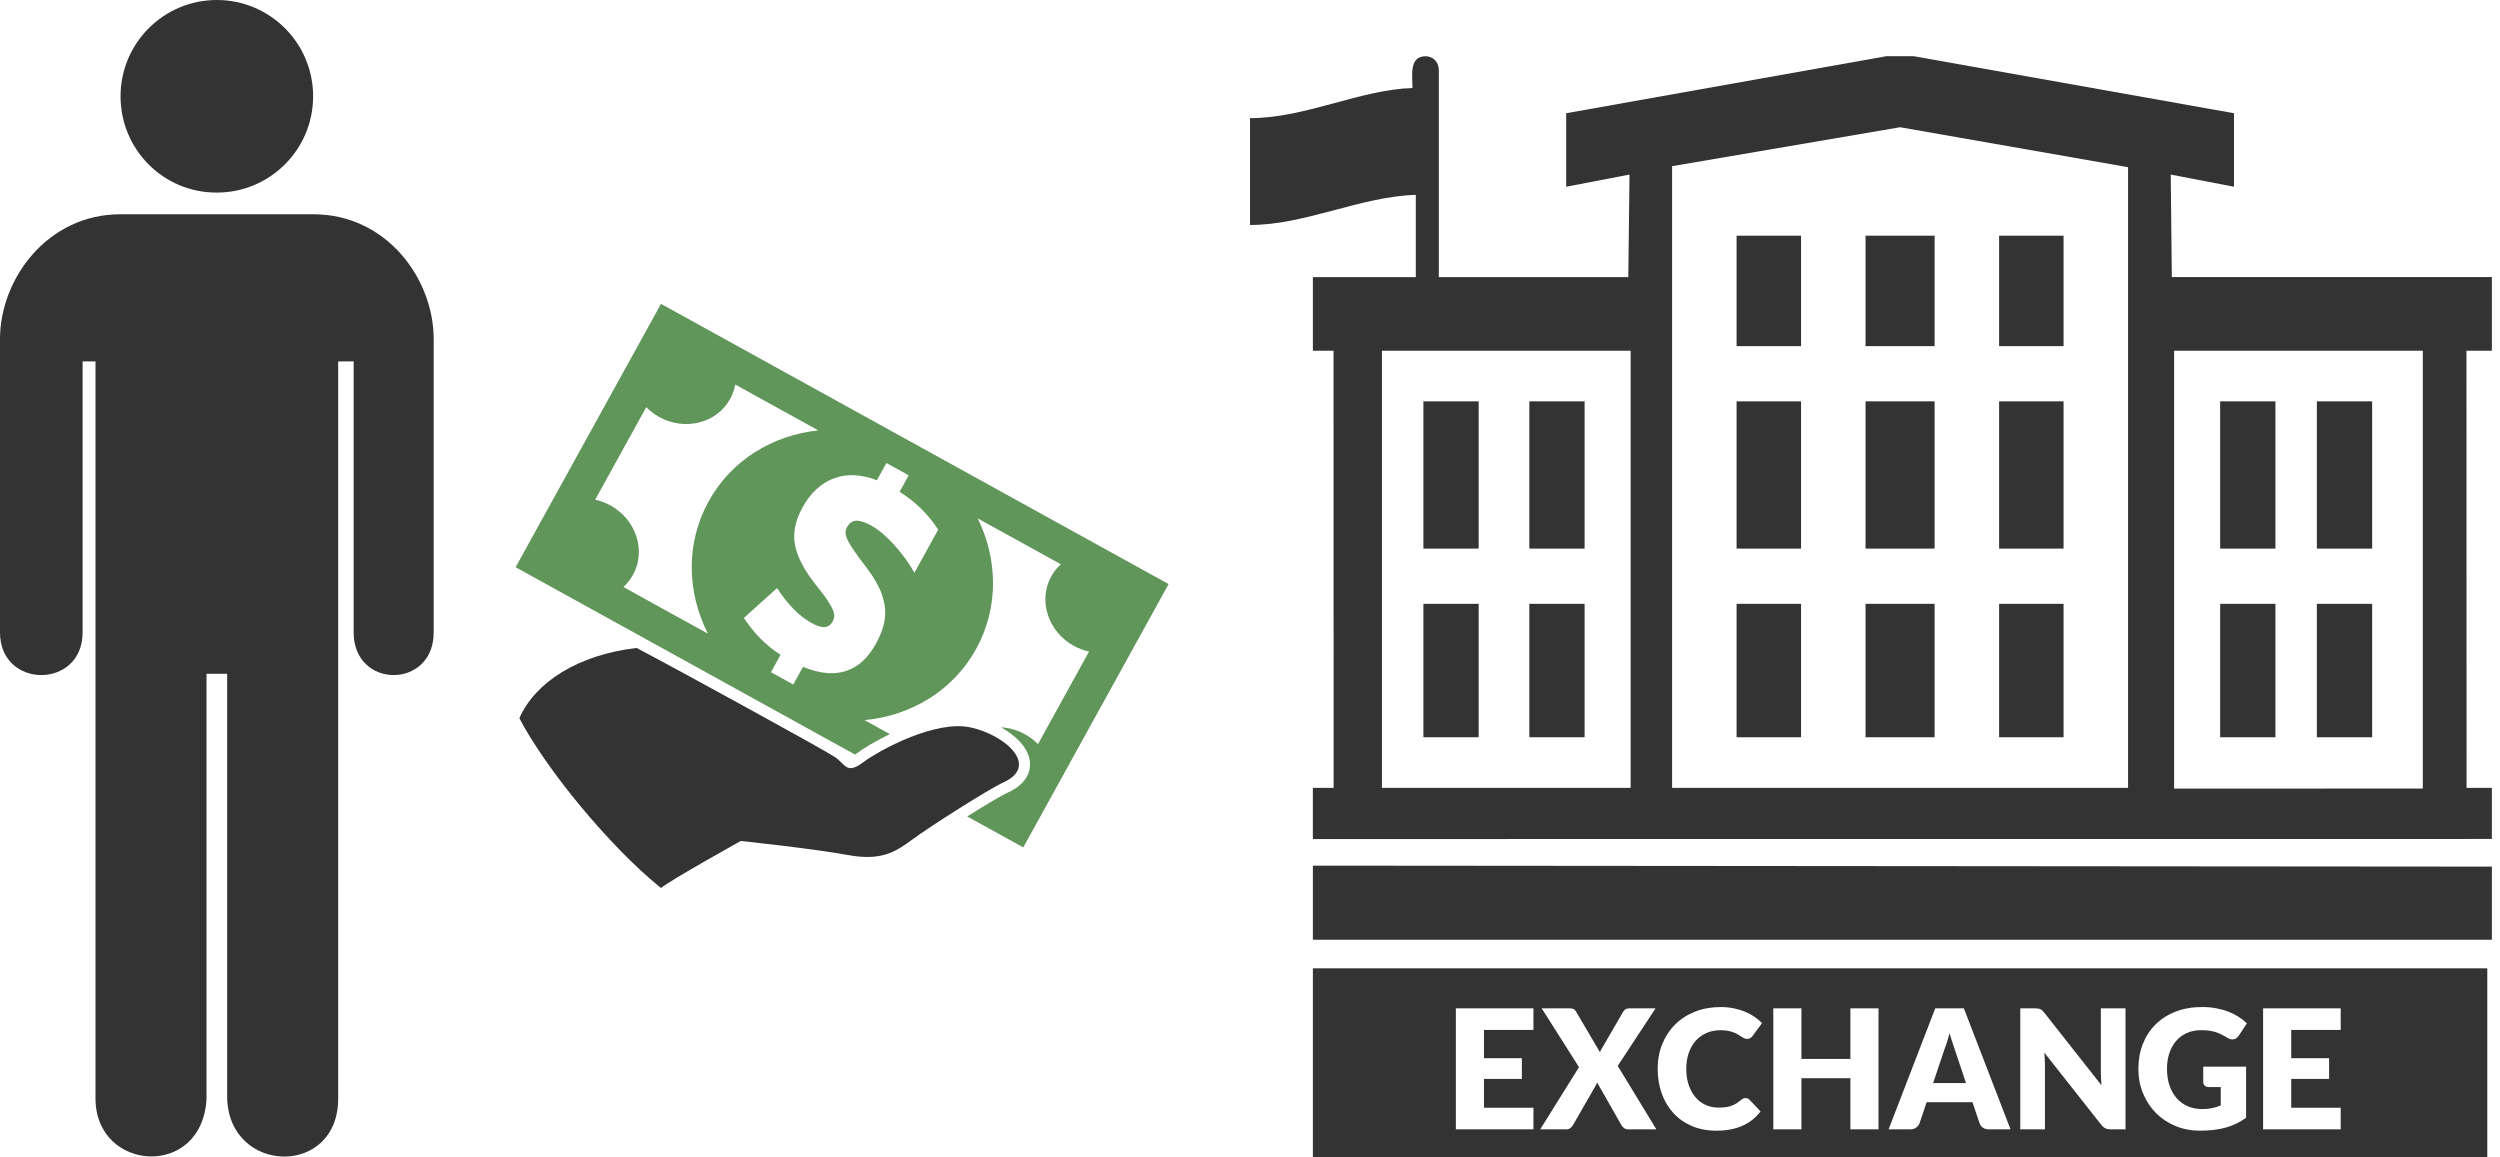
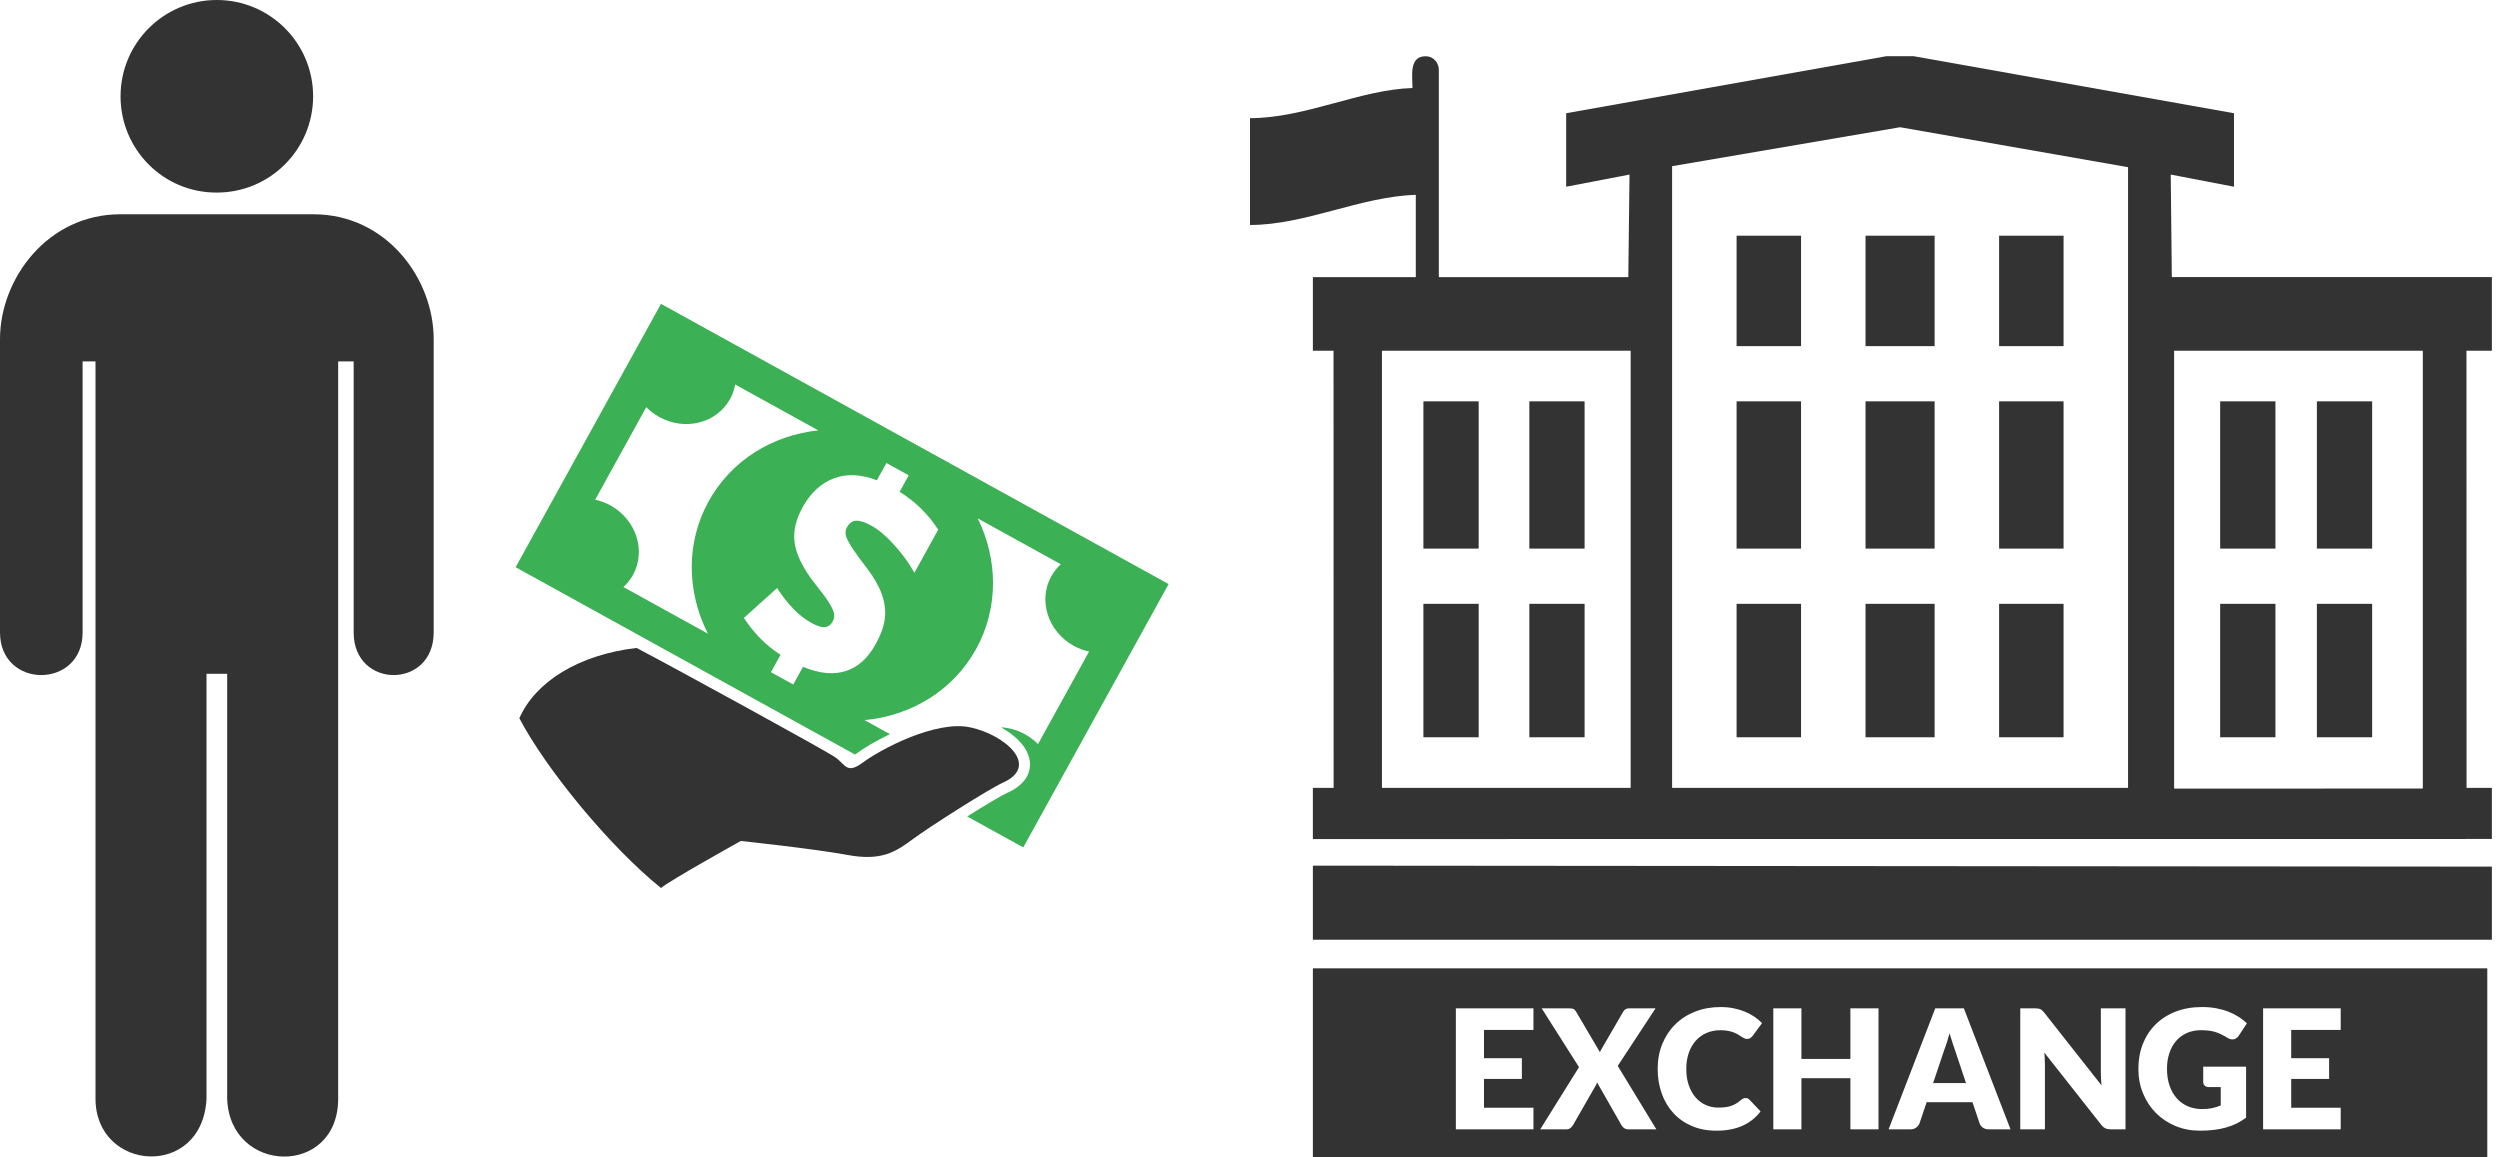
- <svg xmlns="http://www.w3.org/2000/svg" version="1.1" baseProfile="tiny" id="Layer_1" x="0px" y="0px" viewBox="0 0 638.263 295.28" xml:space="preserve">
-   <g>
-     <path fill="#333333" d="M554.201,44.572l0.277,26.172h81.711v18.798h-6.488l0.025,111.607h6.463v13.043l-301.008,0.021v-13.063   h5.299l-0.023-111.607h-5.273V70.747h80.531l0.309-26.178l-16.17,3.104V28.909l81.701-14.553h7.051l81.742,14.553v18.766   L554.201,44.572L554.201,44.572z M426.896,42.684v158.466h116.406V42.684l-58.201-10.2l-58.205,9.942V42.684z M618.557,89.542   h-63.494v111.797c32.92,0,29.395-0.023,63.494-0.023V89.542L618.557,89.542z M335.184,221.001l301.008,0.249v18.666H335.184   v-18.662V221.001z M416.314,89.542h-63.496v111.607h63.496V89.542z" />
-     <path fill="#333333" d="M361.461,76.878V49.746c-14.109,0.418-28.223,7.695-42.33,7.695c0-9.092,0-18.185,0-27.275   c14.109,0,28.035-7.277,41.484-7.695c0-3.122-0.934-8.113,3.361-8.113c1.93,0,3.363,1.584,3.363,3.485v59.038h-5.879V76.878z" />
-     <path fill="#333333" d="M476.281,60.173h17.637v28.196h-17.637V60.173L476.281,60.173z M443.359,60.173h16.459v28.196h-16.459   V60.173L443.359,60.173z M510.381,60.173h16.459v28.196h-16.459V60.173L510.381,60.173z M476.281,102.466h17.637v37.596h-17.637   V102.466L476.281,102.466z M476.281,154.159h17.637v34.068h-17.637V154.159L476.281,154.159z M443.359,102.466h16.459v37.596   h-16.459V102.466L443.359,102.466z M443.359,154.159h16.459v34.068h-16.459V154.159L443.359,154.159z M510.381,102.466h16.459   v37.596h-16.459V102.466L510.381,102.466z M510.381,154.159h16.459v34.068h-16.459V154.159L510.381,154.159z M566.818,102.466   h14.111v37.596h-14.111V102.466L566.818,102.466z M591.51,102.466h14.111v37.596H591.51V102.466L591.51,102.466z M363.402,102.466   h14.111v37.596h-14.111V102.466L363.402,102.466z M390.447,102.466h14.109v37.596h-14.109V102.466L390.447,102.466z    M363.402,154.159h14.111v34.068h-14.111V154.159L363.402,154.159z M390.447,154.159h14.109v34.068h-14.109V154.159   L390.447,154.159z M566.818,154.159h14.111v34.068h-14.111V154.159L566.818,154.159z M591.51,154.159h14.111v34.068H591.51V154.159   z" />
-     <path fill="#333333" d="M635.016,298.327H335.184v-51.11h299.834v51.11H635.016z M371.689,257.438v30.889h19.809v-5.513h-12.631   v-7.356h9.672v-5.299h-9.672v-7.208h12.631v-5.513H371.689z M393.227,288.327h6.674c0.422,0,0.773-0.117,1.055-0.35   c0.281-0.233,0.506-0.499,0.676-0.797l5.744-10.006c0.141-0.227,0.268-0.493,0.381-0.806l6.166,10.812   c0.17,0.313,0.396,0.581,0.686,0.806c0.287,0.227,0.666,0.341,1.129,0.341h7.137l-9.859-16.198l9.65-14.689h-6.844   c-0.605,0-1.084,0.299-1.436,0.89l-5.361,9.242c-0.115,0.184-0.217,0.362-0.309,0.531s-0.172,0.346-0.244,0.53l-6.123-10.408   c-0.168-0.283-0.361-0.484-0.582-0.605c-0.217-0.12-0.559-0.18-1.023-0.18h-7.137l9.523,15.009L393.227,288.327z M445.047,280.473   c-0.197,0.091-0.379,0.207-0.547,0.35c-0.426,0.368-0.844,0.674-1.258,0.922c-0.416,0.248-0.854,0.449-1.309,0.604   c-0.459,0.157-0.957,0.266-1.49,0.33c-0.537,0.062-1.129,0.093-1.773,0.093c-1.129,0-2.184-0.219-3.17-0.656   c-0.984-0.438-1.846-1.076-2.584-1.919c-0.74-0.841-1.326-1.874-1.754-3.104c-0.432-1.229-0.645-2.637-0.645-4.221   c0-1.51,0.213-2.873,0.645-4.089c0.428-1.217,1.027-2.25,1.793-3.106c0.768-0.854,1.688-1.512,2.758-1.971   c1.066-0.46,2.25-0.688,3.547-0.688c0.746,0,1.396,0.056,1.953,0.17c0.557,0.112,1.041,0.25,1.457,0.412   c0.414,0.162,0.773,0.339,1.076,0.531c0.303,0.191,0.582,0.368,0.834,0.53c0.256,0.162,0.494,0.302,0.721,0.413   c0.223,0.114,0.461,0.171,0.717,0.171c0.379,0,0.676-0.082,0.887-0.244c0.209-0.162,0.395-0.343,0.549-0.54l2.404-3.245   c-0.576-0.606-1.236-1.161-1.984-1.663c-0.746-0.502-1.563-0.933-2.447-1.294c-0.889-0.359-1.84-0.644-2.863-0.848   c-1.02-0.203-2.107-0.307-3.264-0.307c-2.377,0-4.551,0.389-6.521,1.164c-1.973,0.777-3.664,1.864-5.08,3.266   c-1.414,1.397-2.516,3.063-3.305,4.993c-0.787,1.929-1.182,4.044-1.182,6.347c0,2.261,0.344,4.358,1.033,6.286   c0.689,1.929,1.68,3.599,2.969,5.004c1.285,1.405,2.855,2.509,4.709,3.308c1.85,0.798,3.943,1.197,6.281,1.197   c2.549,0,4.754-0.414,6.619-1.24s3.418-2.055,4.656-3.678l-2.828-2.989c-0.154-0.155-0.318-0.266-0.484-0.33   c-0.17-0.063-0.34-0.094-0.51-0.094C445.449,280.333,445.244,280.38,445.047,280.473z M479.594,257.438h-7.18v12.911h-12.502   v-12.911h-7.178v30.889h7.178v-13.06h12.502v13.06h7.18V257.438z M501.385,257.438h-7.307l-11.91,30.889h5.576   c0.594,0,1.094-0.159,1.5-0.479c0.408-0.319,0.684-0.675,0.824-1.071l1.816-5.384h11.697l1.816,5.384   c0.156,0.452,0.434,0.823,0.834,1.113c0.402,0.289,0.912,0.436,1.529,0.436h5.535L501.385,257.438z M496.361,268.103   c0.209-0.538,0.434-1.172,0.674-1.908c0.238-0.733,0.471-1.532,0.699-2.396c0.238,0.849,0.48,1.636,0.727,2.362   c0.246,0.729,0.461,1.36,0.645,1.897l2.828,8.459h-8.402L496.361,268.103z M519.543,257.438h-3.758v30.889h6.295V271.77   c0-0.451-0.016-0.937-0.043-1.452c-0.029-0.516-0.066-1.043-0.105-1.578l14.508,18.401c0.352,0.451,0.717,0.762,1.098,0.934   c0.379,0.167,0.844,0.255,1.393,0.255h3.719V257.44h-6.295v16.345c0,0.495,0.014,1.021,0.045,1.578   c0.027,0.558,0.068,1.136,0.125,1.729l-14.611-18.549c-0.199-0.241-0.373-0.431-0.529-0.572c-0.156-0.141-0.316-0.251-0.486-0.327   c-0.17-0.079-0.357-0.132-0.57-0.159C520.113,257.453,519.852,257.438,519.543,257.438z M558.619,282.465   c-1.09-0.461-2.035-1.127-2.828-2.004c-0.795-0.877-1.418-1.95-1.869-3.222c-0.449-1.273-0.676-2.727-0.676-4.369   c0-1.482,0.205-2.829,0.613-4.036c0.406-1.21,0.988-2.244,1.742-3.105c0.754-0.862,1.664-1.53,2.734-2.004   c1.068-0.475,2.273-0.71,3.609-0.71c0.717,0,1.365,0.033,1.941,0.104c0.58,0.071,1.129,0.184,1.648,0.34   c0.52,0.155,1.029,0.356,1.529,0.604c0.502,0.246,1.031,0.54,1.596,0.881c0.451,0.281,0.887,0.424,1.311,0.424   c0.322,0,0.621-0.086,0.895-0.255c0.277-0.169,0.514-0.402,0.711-0.699l2.068-3.16c-0.619-0.593-1.322-1.144-2.109-1.651   c-0.791-0.51-1.658-0.946-2.611-1.315c-0.947-0.368-1.984-0.657-3.113-0.87c-1.127-0.213-2.328-0.316-3.609-0.316   c-2.477,0-4.723,0.389-6.727,1.164c-2.008,0.777-3.717,1.865-5.133,3.267c-1.414,1.396-2.5,3.063-3.264,4.992   c-0.758,1.929-1.139,4.044-1.139,6.347c0,2.262,0.396,4.359,1.193,6.286c0.797,1.929,1.895,3.599,3.293,5.004   s3.059,2.51,4.975,3.309c1.914,0.797,3.996,1.196,6.248,1.196c1.252,0,2.426-0.064,3.518-0.192s2.121-0.325,3.082-0.593   c0.963-0.269,1.875-0.61,2.725-1.027c0.852-0.419,1.672-0.915,2.463-1.495v-13.037h-10.941v3.942c0,0.369,0.127,0.672,0.381,0.912   c0.256,0.241,0.605,0.361,1.057,0.361h3.039v4.686c-0.678,0.284-1.395,0.509-2.152,0.677c-0.762,0.171-1.633,0.256-2.621,0.256   C560.906,283.153,559.711,282.923,558.619,282.465z M577.783,257.438v30.889h19.809v-5.513h-12.633v-7.356h9.672v-5.299h-9.672   v-7.208h12.633v-5.513H577.783z" />
+ <svg xmlns="http://www.w3.org/2000/svg" version="1.1" id="Layer_1" x="0px" y="0px" viewBox="0 0 638.263 295.28" xml:space="preserve" width="100%" height="100%">
+   <defs id="defs59">
+     <clipPath id="_clip1">
+       <rect id="icon-only" x="0" y="0" width="1024" height="1024" />
+     </clipPath>
+   </defs>
+   <g id="g3">
+     <path fill="#333333" d="M554.201,44.572l0.277,26.172h81.711v18.798h-6.488l0.025,111.607h6.463v13.043l-301.008,0.021v-13.063   h5.299l-0.023-111.607h-5.273V70.747h80.531l0.309-26.178l-16.17,3.104V28.909l81.701-14.553h7.051l81.742,14.553v18.766   L554.201,44.572L554.201,44.572z M426.896,42.684v158.466h116.406V42.684l-58.201-10.2l-58.205,9.942V42.684z M618.557,89.542   h-63.494v111.797c32.92,0,29.395-0.023,63.494-0.023V89.542L618.557,89.542z M335.184,221.001l301.008,0.249v18.666H335.184   v-18.662V221.001z M416.314,89.542h-63.496v111.607h63.496V89.542z" id="path5" />
+     <path fill="#333333" d="M361.461,76.878V49.746c-14.109,0.418-28.223,7.695-42.33,7.695c0-9.092,0-18.185,0-27.275   c14.109,0,28.035-7.277,41.484-7.695c0-3.122-0.934-8.113,3.361-8.113c1.93,0,3.363,1.584,3.363,3.485v59.038h-5.879V76.878z" id="path7" />
+     <path fill="#333333" d="M476.281,60.173h17.637v28.196h-17.637V60.173L476.281,60.173z M443.359,60.173h16.459v28.196h-16.459   V60.173L443.359,60.173z M510.381,60.173h16.459v28.196h-16.459V60.173L510.381,60.173z M476.281,102.466h17.637v37.596h-17.637   V102.466L476.281,102.466z M476.281,154.159h17.637v34.068h-17.637V154.159L476.281,154.159z M443.359,102.466h16.459v37.596   h-16.459V102.466L443.359,102.466z M443.359,154.159h16.459v34.068h-16.459V154.159L443.359,154.159z M510.381,102.466h16.459   v37.596h-16.459V102.466L510.381,102.466z M510.381,154.159h16.459v34.068h-16.459V154.159L510.381,154.159z M566.818,102.466   h14.111v37.596h-14.111V102.466L566.818,102.466z M591.51,102.466h14.111v37.596H591.51V102.466L591.51,102.466z M363.402,102.466   h14.111v37.596h-14.111V102.466L363.402,102.466z M390.447,102.466h14.109v37.596h-14.109V102.466L390.447,102.466z    M363.402,154.159h14.111v34.068h-14.111V154.159L363.402,154.159z M390.447,154.159h14.109v34.068h-14.109V154.159   L390.447,154.159z M566.818,154.159h14.111v34.068h-14.111V154.159L566.818,154.159z M591.51,154.159h14.111v34.068H591.51V154.159   z" id="path9" />
+     <path fill="#333333" d="M635.016,298.327H335.184v-51.11h299.834v51.11H635.016z M371.689,257.438v30.889h19.809v-5.513h-12.631   v-7.356h9.672v-5.299h-9.672v-7.208h12.631v-5.513H371.689z M393.227,288.327h6.674c0.422,0,0.773-0.117,1.055-0.35   c0.281-0.233,0.506-0.499,0.676-0.797l5.744-10.006c0.141-0.227,0.268-0.493,0.381-0.806l6.166,10.812   c0.17,0.313,0.396,0.581,0.686,0.806c0.287,0.227,0.666,0.341,1.129,0.341h7.137l-9.859-16.198l9.65-14.689h-6.844   c-0.605,0-1.084,0.299-1.436,0.89l-5.361,9.242c-0.115,0.184-0.217,0.362-0.309,0.531s-0.172,0.346-0.244,0.53l-6.123-10.408   c-0.168-0.283-0.361-0.484-0.582-0.605c-0.217-0.12-0.559-0.18-1.023-0.18h-7.137l9.523,15.009L393.227,288.327z M445.047,280.473   c-0.197,0.091-0.379,0.207-0.547,0.35c-0.426,0.368-0.844,0.674-1.258,0.922c-0.416,0.248-0.854,0.449-1.309,0.604   c-0.459,0.157-0.957,0.266-1.49,0.33c-0.537,0.062-1.129,0.093-1.773,0.093c-1.129,0-2.184-0.219-3.17-0.656   c-0.984-0.438-1.846-1.076-2.584-1.919c-0.74-0.841-1.326-1.874-1.754-3.104c-0.432-1.229-0.645-2.637-0.645-4.221   c0-1.51,0.213-2.873,0.645-4.089c0.428-1.217,1.027-2.25,1.793-3.106c0.768-0.854,1.688-1.512,2.758-1.971   c1.066-0.46,2.25-0.688,3.547-0.688c0.746,0,1.396,0.056,1.953,0.17c0.557,0.112,1.041,0.25,1.457,0.412   c0.414,0.162,0.773,0.339,1.076,0.531c0.303,0.191,0.582,0.368,0.834,0.53c0.256,0.162,0.494,0.302,0.721,0.413   c0.223,0.114,0.461,0.171,0.717,0.171c0.379,0,0.676-0.082,0.887-0.244c0.209-0.162,0.395-0.343,0.549-0.54l2.404-3.245   c-0.576-0.606-1.236-1.161-1.984-1.663c-0.746-0.502-1.563-0.933-2.447-1.294c-0.889-0.359-1.84-0.644-2.863-0.848   c-1.02-0.203-2.107-0.307-3.264-0.307c-2.377,0-4.551,0.389-6.521,1.164c-1.973,0.777-3.664,1.864-5.08,3.266   c-1.414,1.397-2.516,3.063-3.305,4.993c-0.787,1.929-1.182,4.044-1.182,6.347c0,2.261,0.344,4.358,1.033,6.286   c0.689,1.929,1.68,3.599,2.969,5.004c1.285,1.405,2.855,2.509,4.709,3.308c1.85,0.798,3.943,1.197,6.281,1.197   c2.549,0,4.754-0.414,6.619-1.24s3.418-2.055,4.656-3.678l-2.828-2.989c-0.154-0.155-0.318-0.266-0.484-0.33   c-0.17-0.063-0.34-0.094-0.51-0.094C445.449,280.333,445.244,280.38,445.047,280.473z M479.594,257.438h-7.18v12.911h-12.502   v-12.911h-7.178v30.889h7.178v-13.06h12.502v13.06h7.18V257.438z M501.385,257.438h-7.307l-11.91,30.889h5.576   c0.594,0,1.094-0.159,1.5-0.479c0.408-0.319,0.684-0.675,0.824-1.071l1.816-5.384h11.697l1.816,5.384   c0.156,0.452,0.434,0.823,0.834,1.113c0.402,0.289,0.912,0.436,1.529,0.436h5.535L501.385,257.438z M496.361,268.103   c0.209-0.538,0.434-1.172,0.674-1.908c0.238-0.733,0.471-1.532,0.699-2.396c0.238,0.849,0.48,1.636,0.727,2.362   c0.246,0.729,0.461,1.36,0.645,1.897l2.828,8.459h-8.402L496.361,268.103z M519.543,257.438h-3.758v30.889h6.295V271.77   c0-0.451-0.016-0.937-0.043-1.452c-0.029-0.516-0.066-1.043-0.105-1.578l14.508,18.401c0.352,0.451,0.717,0.762,1.098,0.934   c0.379,0.167,0.844,0.255,1.393,0.255h3.719V257.44h-6.295v16.345c0,0.495,0.014,1.021,0.045,1.578   c0.027,0.558,0.068,1.136,0.125,1.729l-14.611-18.549c-0.199-0.241-0.373-0.431-0.529-0.572c-0.156-0.141-0.316-0.251-0.486-0.327   c-0.17-0.079-0.357-0.132-0.57-0.159C520.113,257.453,519.852,257.438,519.543,257.438z M558.619,282.465   c-1.09-0.461-2.035-1.127-2.828-2.004c-0.795-0.877-1.418-1.95-1.869-3.222c-0.449-1.273-0.676-2.727-0.676-4.369   c0-1.482,0.205-2.829,0.613-4.036c0.406-1.21,0.988-2.244,1.742-3.105c0.754-0.862,1.664-1.53,2.734-2.004   c1.068-0.475,2.273-0.71,3.609-0.71c0.717,0,1.365,0.033,1.941,0.104c0.58,0.071,1.129,0.184,1.648,0.34   c0.52,0.155,1.029,0.356,1.529,0.604c0.502,0.246,1.031,0.54,1.596,0.881c0.451,0.281,0.887,0.424,1.311,0.424   c0.322,0,0.621-0.086,0.895-0.255c0.277-0.169,0.514-0.402,0.711-0.699l2.068-3.16c-0.619-0.593-1.322-1.144-2.109-1.651   c-0.791-0.51-1.658-0.946-2.611-1.315c-0.947-0.368-1.984-0.657-3.113-0.87c-1.127-0.213-2.328-0.316-3.609-0.316   c-2.477,0-4.723,0.389-6.727,1.164c-2.008,0.777-3.717,1.865-5.133,3.267c-1.414,1.396-2.5,3.063-3.264,4.992   c-0.758,1.929-1.139,4.044-1.139,6.347c0,2.262,0.396,4.359,1.193,6.286c0.797,1.929,1.895,3.599,3.293,5.004   s3.059,2.51,4.975,3.309c1.914,0.797,3.996,1.196,6.248,1.196c1.252,0,2.426-0.064,3.518-0.192s2.121-0.325,3.082-0.593   c0.963-0.269,1.875-0.61,2.725-1.027c0.852-0.419,1.672-0.915,2.463-1.495v-13.037h-10.941v3.942c0,0.369,0.127,0.672,0.381,0.912   c0.256,0.241,0.605,0.361,1.057,0.361h3.039v4.686c-0.678,0.284-1.395,0.509-2.152,0.677c-0.762,0.171-1.633,0.256-2.621,0.256   C560.906,283.153,559.711,282.923,558.619,282.465z M577.783,257.438v30.889h19.809v-5.513h-12.633v-7.356h9.672v-5.299h-9.672   v-7.208h12.633v-5.513H577.783z" id="path11" />
  </g>
-   <g>
-     <path fill="#60965A" d="M218.706,192.352c1.71-1.275,4.79-3.154,8.489-4.928l-6.472-3.573c11.784-1.089,22.586-7.474,28.486-18.161   c5.817-10.54,5.556-22.884,0.408-33.343l21.213,11.709c-0.957,0.869-1.784,1.901-2.438,3.086   c-3.405,6.167-0.837,14.106,5.735,17.735c1.263,0.696,2.583,1.181,3.914,1.471L265,189.979c-0.955-0.973-2.066-1.832-3.331-2.528   c-1.958-1.082-4.05-1.652-6.11-1.767c0.733,0.41,1.434,0.849,2.087,1.311c3.185,2.253,5.012,4.839,5.289,7.477   c0.2,1.906-0.277,5.468-5.737,7.919c-1.525,0.685-5.779,3.237-10.271,6.057l14.317,7.901l37.11-67.235L168.753,77.575   l-37.11,67.237l86.654,47.832C218.422,192.556,218.557,192.461,218.706,192.352z M180.918,127.991   c-5.9,10.689-5.546,23.231-0.186,33.783l-21.57-11.904c0.958-0.872,1.785-1.904,2.438-3.089c3.403-6.165,0.835-14.104-5.736-17.735   c-1.263-0.697-2.581-1.182-3.911-1.469l13.042-23.631c0.952,0.973,2.065,1.83,3.33,2.527c6.572,3.629,14.659,1.569,18.063-4.596   c0.655-1.186,1.085-2.436,1.312-3.709l21.215,11.711C197.319,111.096,186.735,117.452,180.918,127.991z M205.011,170.249   l-2.486,4.504l-5.693-3.14l2.449-4.438c-3.745-2.385-6.694-5.423-9.371-9.408l8.484-7.635c2.724,4.209,5.639,7.173,8.747,8.891   c1.482,0.818,2.641,1.176,3.481,1.079c0.839-0.1,1.489-0.567,1.953-1.409c0.403-0.727,0.519-1.449,0.346-2.166   s-0.636-1.662-1.385-2.84c-0.752-1.176-1.865-2.68-3.346-4.504c-2.967-3.77-4.714-7.163-5.25-10.182   c-0.531-3.015,0.127-6.16,1.942-9.45c2.049-3.712,4.713-6.175,7.967-7.404c3.248-1.232,6.841-1.124,11.026,0.467l2.432-4.401   l5.691,3.139l-2.321,4.206c4.018,2.503,7.3,5.728,9.848,9.671l-6.069,11.001c-1.352-2.446-3.125-4.846-5.16-7.108   c-2.036-2.261-3.973-3.898-5.88-4.949c-1.573-0.869-2.851-1.28-3.832-1.231c-0.979,0.05-1.763,0.603-2.348,1.665   c-0.404,0.729-0.479,1.493-0.232,2.294c0.248,0.798,0.81,1.857,1.685,3.178c0.879,1.322,2.112,3.009,3.704,5.07   c1.779,2.335,3.031,4.55,3.761,6.638c0.73,2.088,0.983,4.116,0.758,6.08c-0.227,1.965-0.998,4.138-2.313,6.526   c-2.013,3.642-4.566,5.951-7.662,6.923C212.846,172.283,209.418,172.048,205.011,170.249z" />
-     <path fill="#333333" d="M256.039,199.82c-3.472,1.557-18.726,11.248-23.076,14.481c-4.354,3.236-8.004,5.573-16.624,3.97   c-8.617-1.6-27.207-3.563-27.207-3.563s-17.936,9.958-20.376,12.005c-13.146-10.585-29.433-30.488-36.162-43.339   c4.023-9.199,14.979-16.207,29.936-17.95c9.834,5.155,47.744,25.931,50.573,27.816c2.828,1.885,2.932,4.607,7.283,1.372   c4.353-3.238,18.462-10.818,27.338-8.913C256.601,187.606,265.626,195.516,256.039,199.82z" />
+   <g id="g13">
+     <path fill="#60965A" d="M218.706,192.352c1.71-1.275,4.79-3.154,8.489-4.928l-6.472-3.573c11.784-1.089,22.586-7.474,28.486-18.161   c5.817-10.54,5.556-22.884,0.408-33.343l21.213,11.709c-0.957,0.869-1.784,1.901-2.438,3.086   c-3.405,6.167-0.837,14.106,5.735,17.735c1.263,0.696,2.583,1.181,3.914,1.471L265,189.979c-0.955-0.973-2.066-1.832-3.331-2.528   c-1.958-1.082-4.05-1.652-6.11-1.767c0.733,0.41,1.434,0.849,2.087,1.311c3.185,2.253,5.012,4.839,5.289,7.477   c0.2,1.906-0.277,5.468-5.737,7.919c-1.525,0.685-5.779,3.237-10.271,6.057l14.317,7.901l37.11-67.235L168.753,77.575   l-37.11,67.237l86.654,47.832C218.422,192.556,218.557,192.461,218.706,192.352z M180.918,127.991   c-5.9,10.689-5.546,23.231-0.186,33.783l-21.57-11.904c0.958-0.872,1.785-1.904,2.438-3.089c3.403-6.165,0.835-14.104-5.736-17.735   c-1.263-0.697-2.581-1.182-3.911-1.469l13.042-23.631c0.952,0.973,2.065,1.83,3.33,2.527c6.572,3.629,14.659,1.569,18.063-4.596   c0.655-1.186,1.085-2.436,1.312-3.709l21.215,11.711C197.319,111.096,186.735,117.452,180.918,127.991z M205.011,170.249   l-2.486,4.504l-5.693-3.14l2.449-4.438c-3.745-2.385-6.694-5.423-9.371-9.408l8.484-7.635c2.724,4.209,5.639,7.173,8.747,8.891   c1.482,0.818,2.641,1.176,3.481,1.079c0.839-0.1,1.489-0.567,1.953-1.409c0.403-0.727,0.519-1.449,0.346-2.166   s-0.636-1.662-1.385-2.84c-0.752-1.176-1.865-2.68-3.346-4.504c-2.967-3.77-4.714-7.163-5.25-10.182   c-0.531-3.015,0.127-6.16,1.942-9.45c2.049-3.712,4.713-6.175,7.967-7.404c3.248-1.232,6.841-1.124,11.026,0.467l2.432-4.401   l5.691,3.139l-2.321,4.206c4.018,2.503,7.3,5.728,9.848,9.671l-6.069,11.001c-1.352-2.446-3.125-4.846-5.16-7.108   c-2.036-2.261-3.973-3.898-5.88-4.949c-1.573-0.869-2.851-1.28-3.832-1.231c-0.979,0.05-1.763,0.603-2.348,1.665   c-0.404,0.729-0.479,1.493-0.232,2.294c0.248,0.798,0.81,1.857,1.685,3.178c0.879,1.322,2.112,3.009,3.704,5.07   c1.779,2.335,3.031,4.55,3.761,6.638c0.73,2.088,0.983,4.116,0.758,6.08c-0.227,1.965-0.998,4.138-2.313,6.526   c-2.013,3.642-4.566,5.951-7.662,6.923C212.846,172.283,209.418,172.048,205.011,170.249z" id="path15" style="fill:#3cb054;fill-opacity:1" />
+     <path fill="#333333" d="M256.039,199.82c-3.472,1.557-18.726,11.248-23.076,14.481c-4.354,3.236-8.004,5.573-16.624,3.97   c-8.617-1.6-27.207-3.563-27.207-3.563s-17.936,9.958-20.376,12.005c-13.146-10.585-29.433-30.488-36.162-43.339   c4.023-9.199,14.979-16.207,29.936-17.95c9.834,5.155,47.744,25.931,50.573,27.816c2.828,1.885,2.932,4.607,7.283,1.372   c4.353-3.238,18.462-10.818,27.338-8.913C256.601,187.606,265.626,195.516,256.039,199.82z" id="path17" />
  </g>
-   <g>
-     <path fill="#333333" d="M79.942,24.585C79.942,11.007,68.935,0,55.359,0C41.782,0,30.776,11.007,30.776,24.585   c0,13.642,11.006,24.648,24.583,24.582C68.935,49.167,79.941,38.16,79.942,24.585z" />
-     <g>
-       <path fill="#333333" d="M-0.001,86.603v74.87c0,14.501,21.09,14.501,21.09,0V92.27h3.295v188.228    c0,18.652,27.22,20.629,28.34,0.068V172.019h0.66h4.613v108.479c0.657,19.377,28.339,20.037,28.339,0V92.27h3.954v69.202    c0,14.501,20.432,14.501,20.432,0v-74.87c0-15.553-12.128-31.898-30.714-31.898H55.359H30.71    C12.189,54.704-0.003,71.116-0.001,86.603z" />
+   <g id="g19">
+     <path fill="#333333" d="M79.942,24.585C79.942,11.007,68.935,0,55.359,0C41.782,0,30.776,11.007,30.776,24.585   c0,13.642,11.006,24.648,24.583,24.582C68.935,49.167,79.941,38.16,79.942,24.585z" id="path21" />
+     <g id="g23">
+       <path fill="#333333" d="M-0.001,86.603v74.87c0,14.501,21.09,14.501,21.09,0V92.27h3.295v188.228    c0,18.652,27.22,20.629,28.34,0.068V172.019h0.66h4.613v108.479c0.657,19.377,28.339,20.037,28.339,0V92.27h3.954v69.202    c0,14.501,20.432,14.501,20.432,0v-74.87c0-15.553-12.128-31.898-30.714-31.898H55.359H30.71    C12.189,54.704-0.003,71.116-0.001,86.603z" id="path25" />
    </g>
  </g>
-   <g>
- </g>
-   <g>
- </g>
-   <g>
- </g>
-   <g>
- </g>
-   <g>
- </g>
-   <g>
- </g>
-   <g>
- </g>
-   <g>
- </g>
-   <g>
- </g>
-   <g>
- </g>
-   <g>
- </g>
-   <g>
- </g>
-   <g>
- </g>
-   <g>
- </g>
-   <g>
- </g>
+   <g id="g27" />
+   <g id="g29" />
+   <g id="g31" />
+   <g id="g33" />
+   <g id="g35" />
+   <g id="g37" />
+   <g id="g39" />
+   <g id="g41" />
+   <g id="g43" />
+   <g id="g45" />
+   <g id="g47" />
+   <g id="g49" />
+   <g id="g51" />
+   <g id="g53" />
+   <g id="g55" />
</svg>
